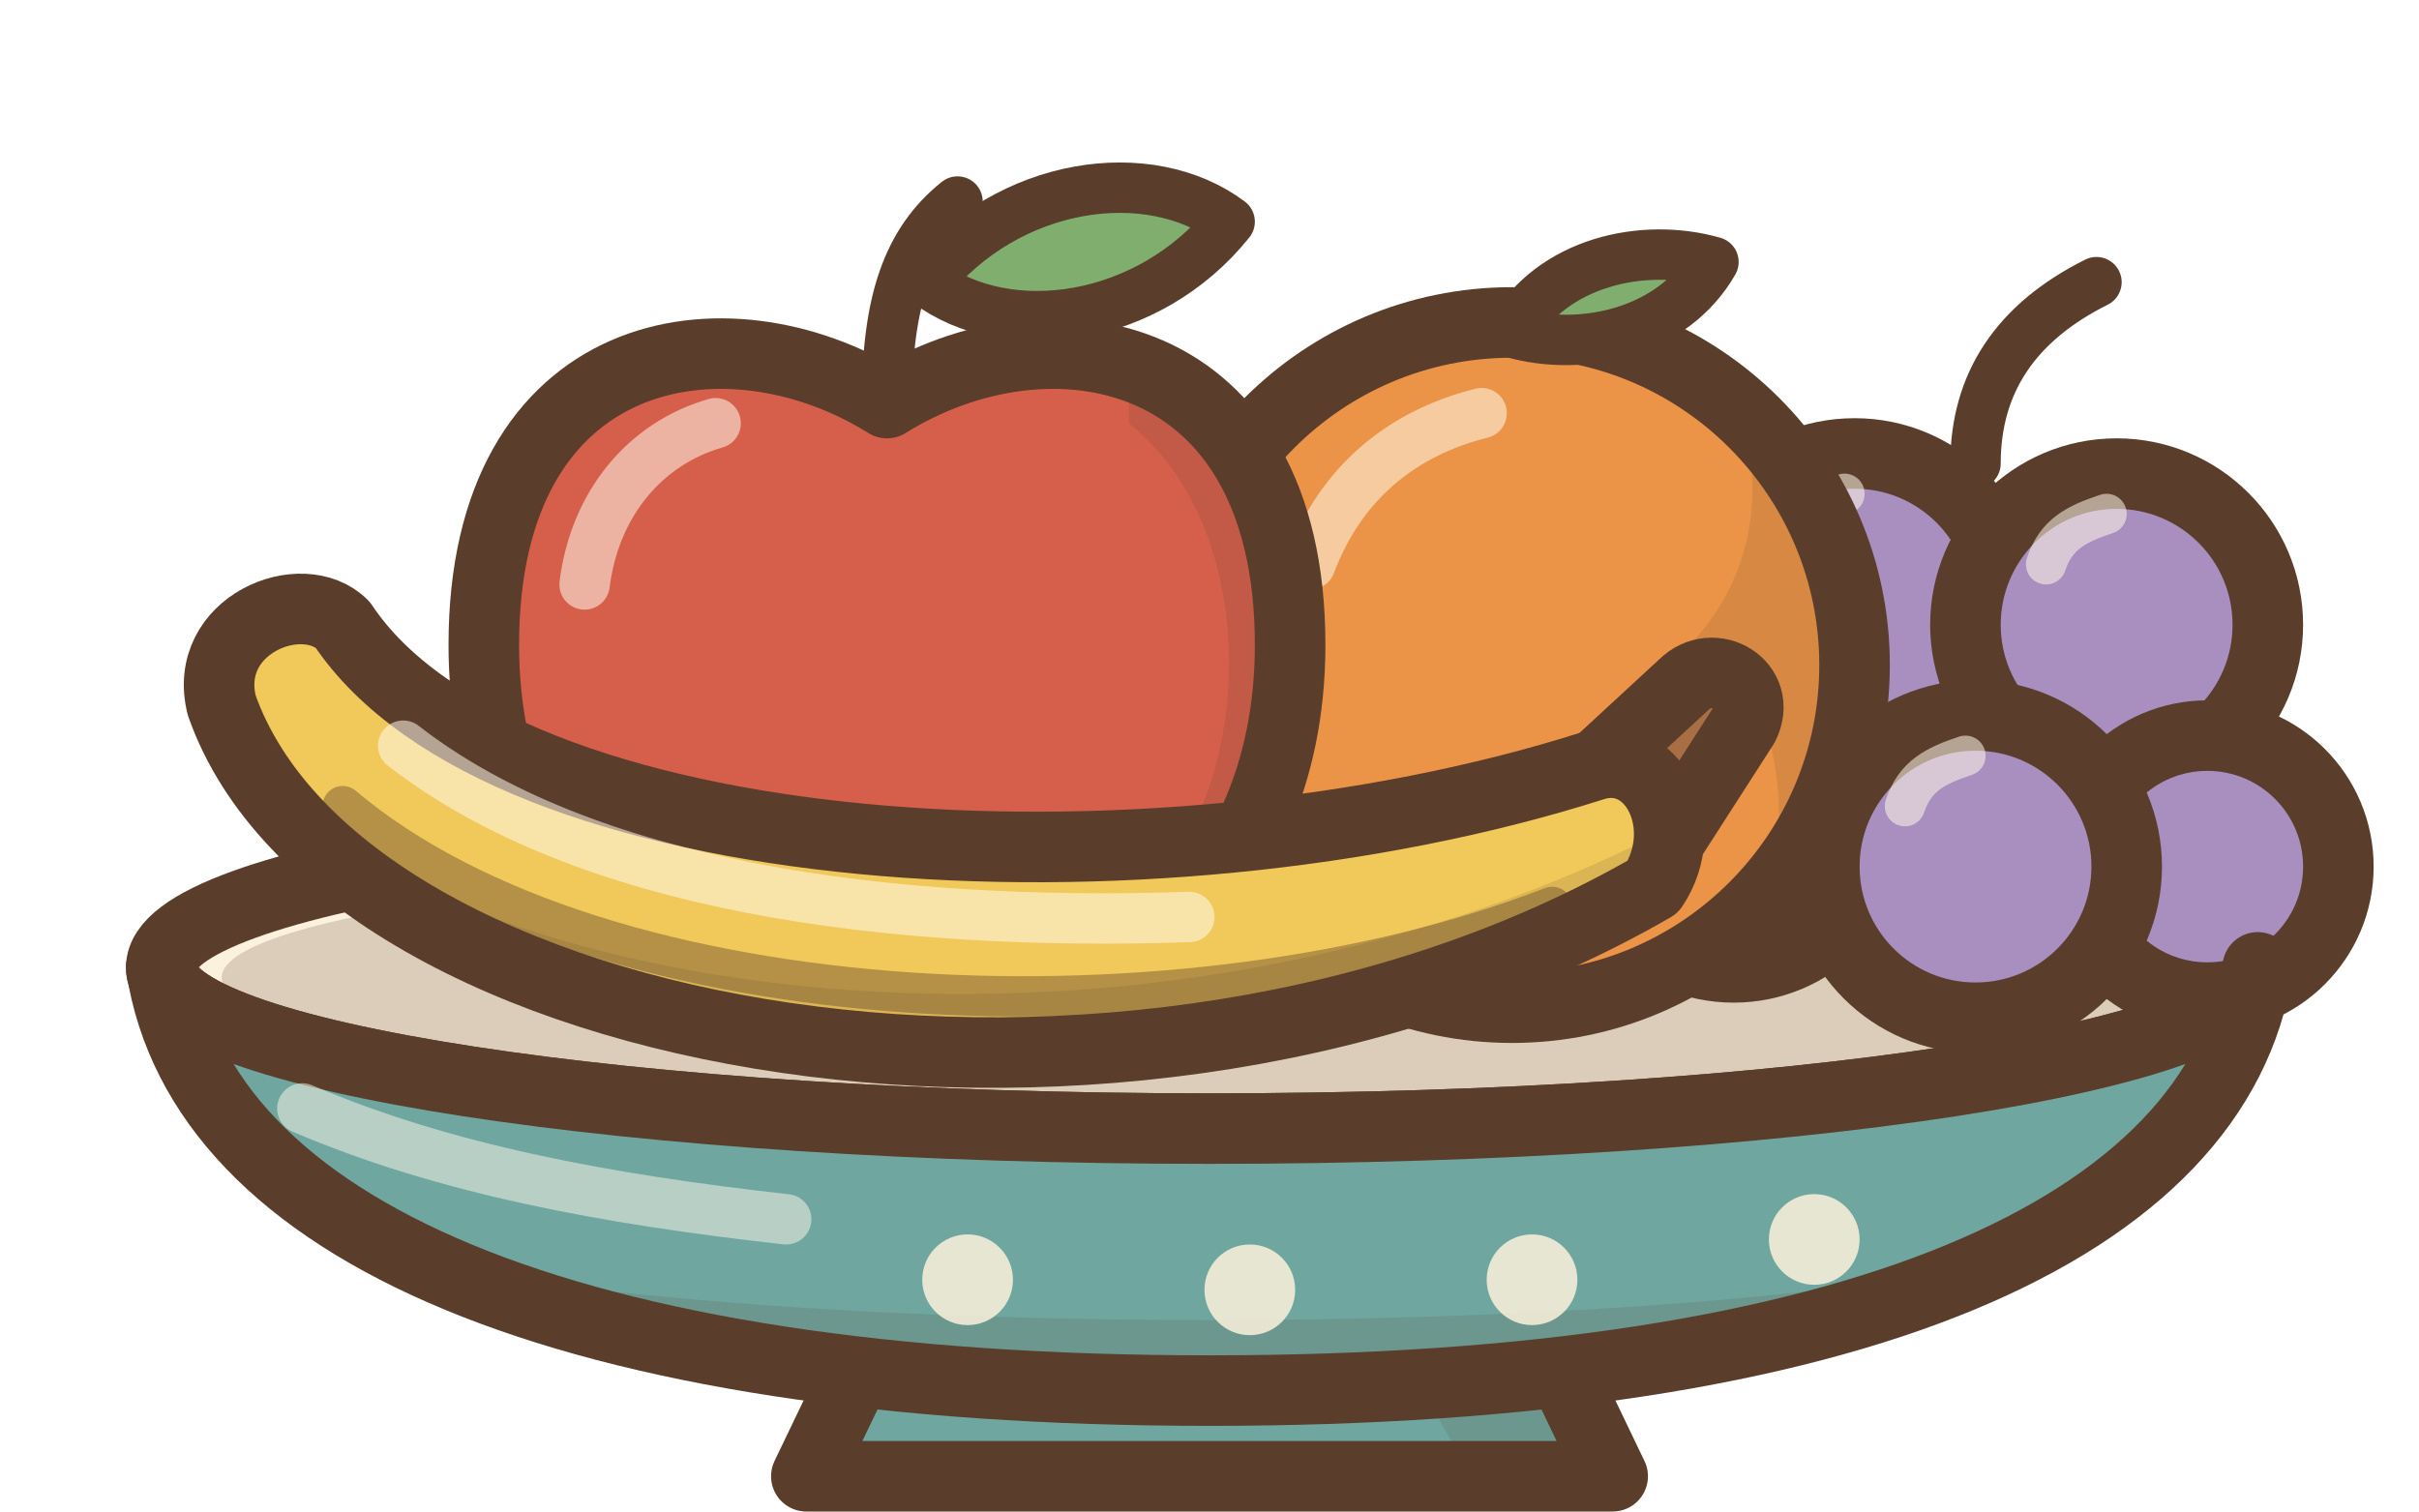
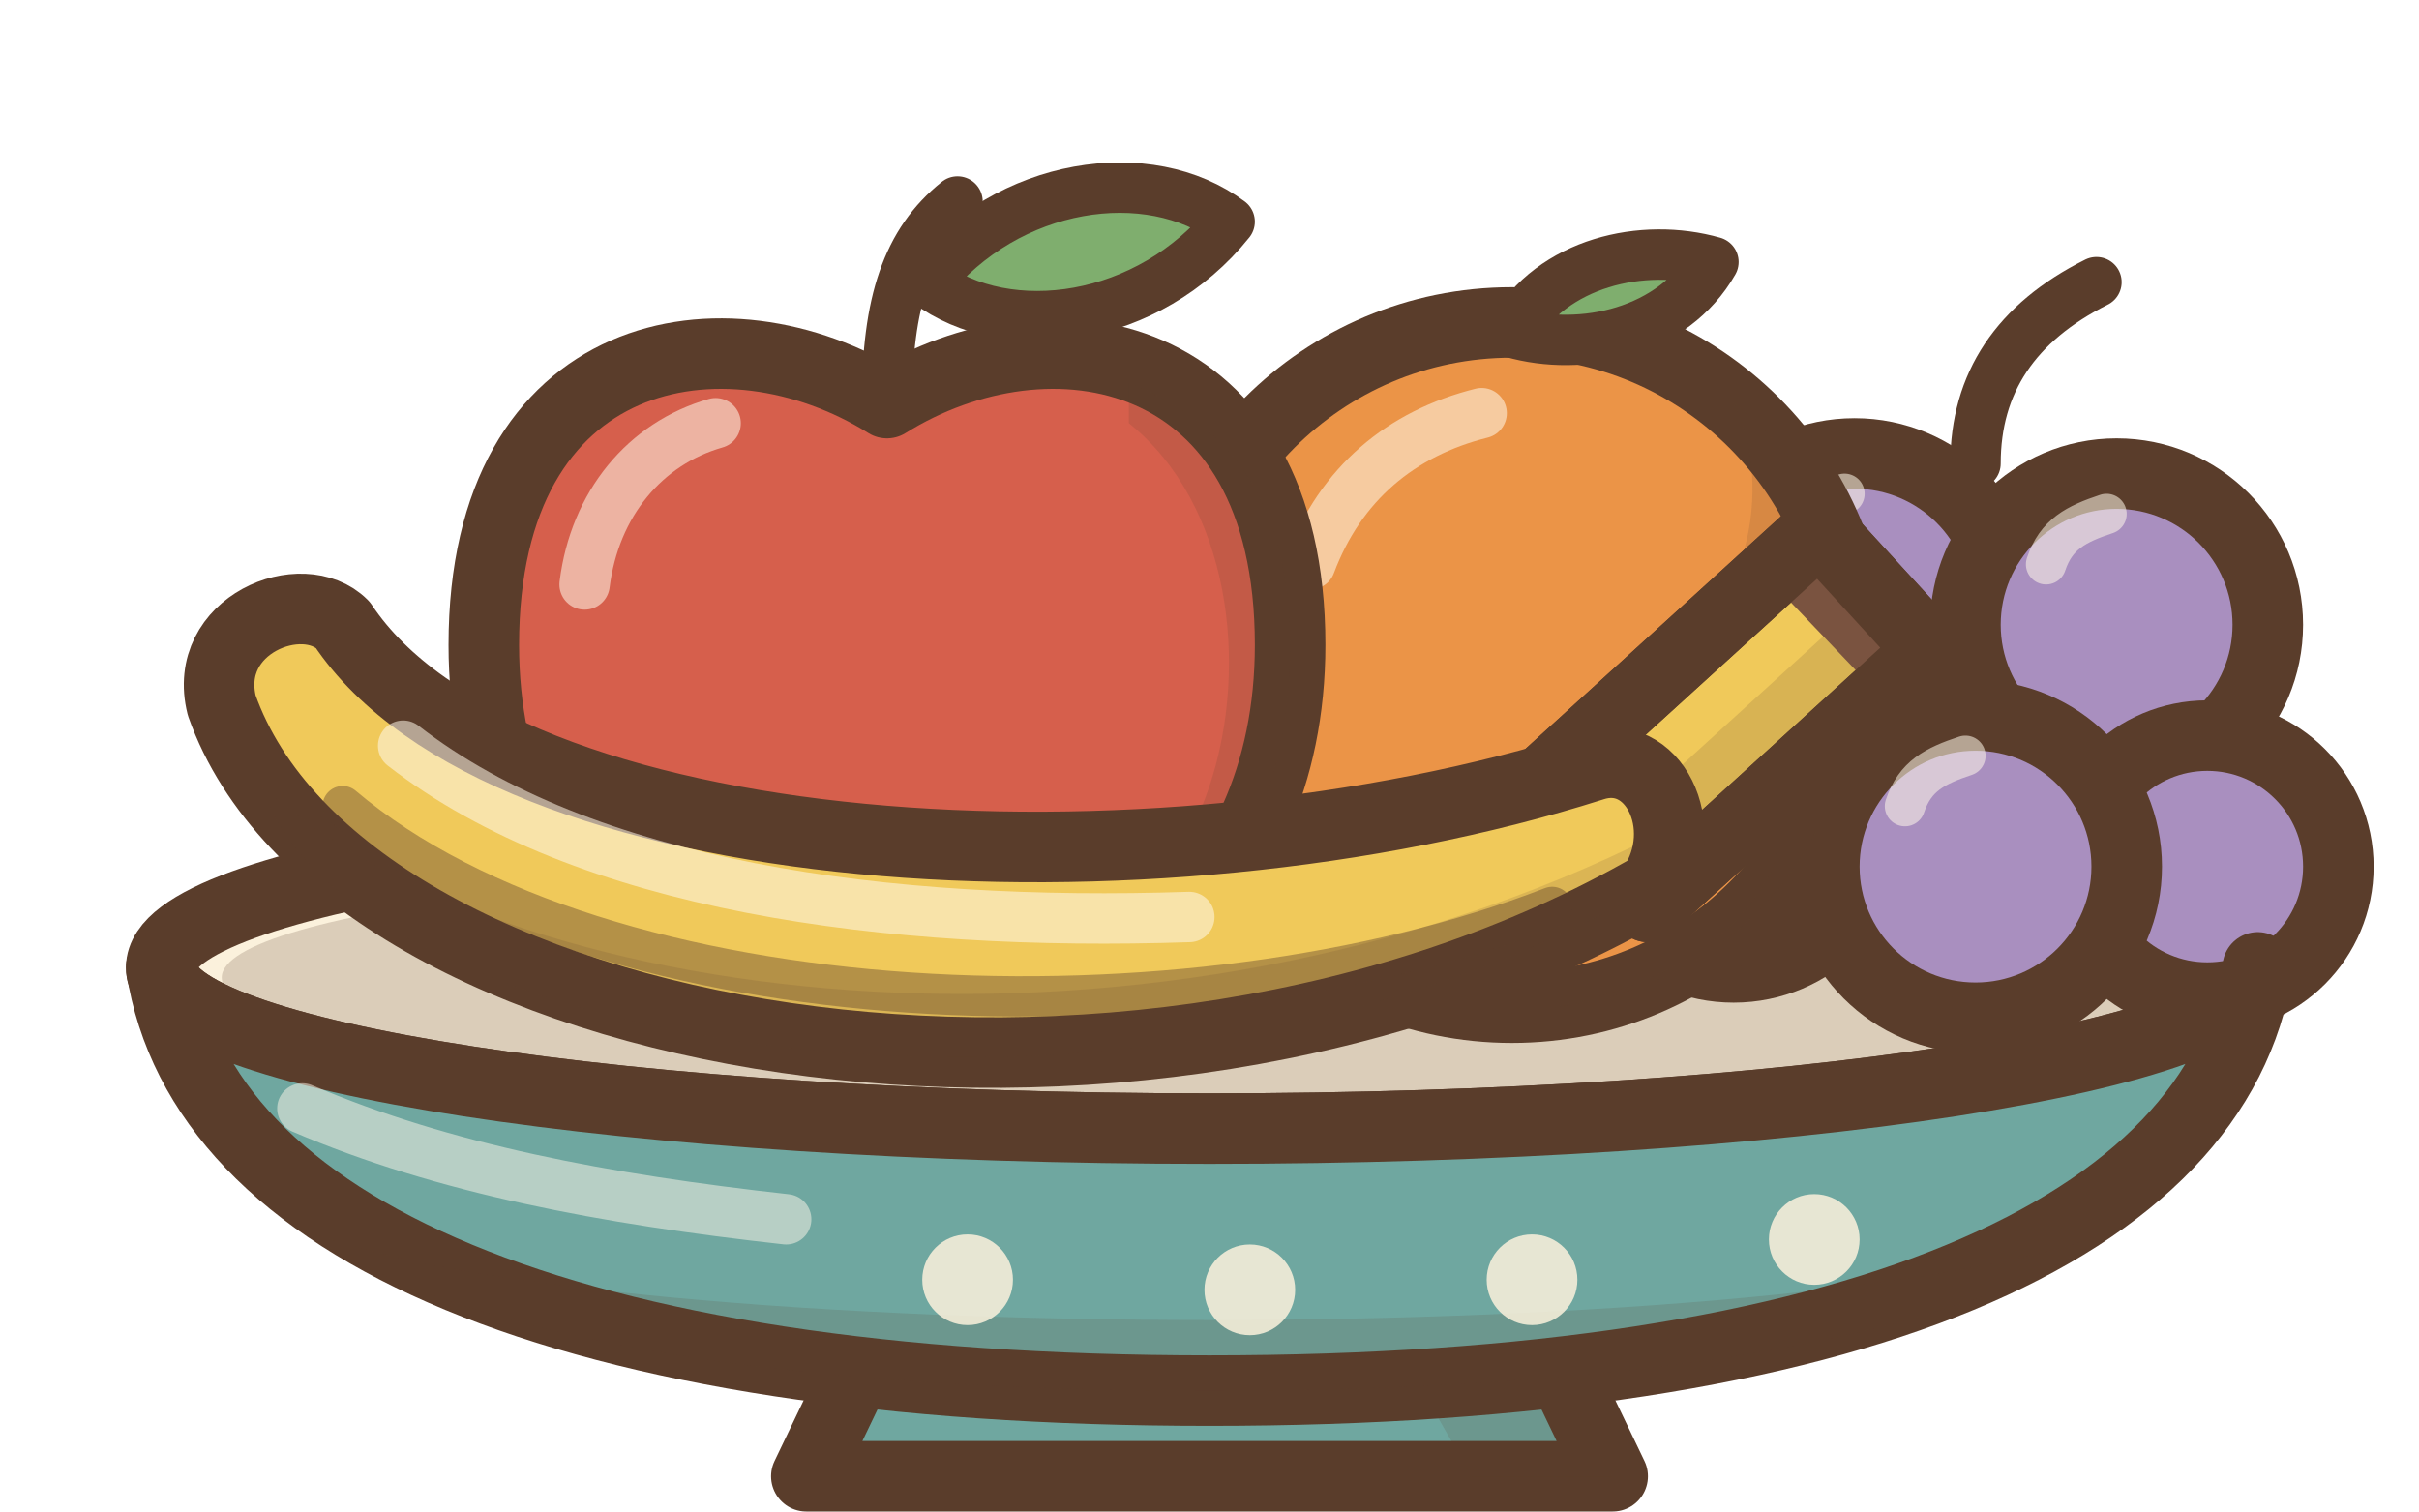
<svg xmlns="http://www.w3.org/2000/svg" viewBox="0 0 240 150">
  <g stroke="#5a3d2b" stroke-width="7" stroke-linecap="round" stroke-linejoin="round">
    <ellipse cx="120" cy="96" rx="104" ry="16" fill="#fbf1dc" />
    <ellipse cx="120" cy="97" rx="98" ry="12" fill="#5a3d2b" opacity=".2" stroke="none" />
    <path d="M196 46C196 38 200 32 208 28" fill="none" stroke-width="5" />
    <circle cx="184" cy="60" r="15" fill="#a98fbf" />
    <circle cx="210" cy="62" r="15" fill="#a98fbf" />
    <circle cx="172" cy="82" r="14" fill="#a98fbf" />
    <circle cx="219" cy="86" r="13" fill="#a98fbf" />
    <circle cx="196" cy="86" r="15" fill="#a98fbf" />
    <path d="M177 54C178 51 180 50 183 49M203 56C204 53 206 52 209 51M189 80C190 77 192 76 195 75" fill="none" stroke="#fff8ea" stroke-width="4" opacity=".55" />
    <circle cx="150" cy="66" r="34" fill="#eb9447" />
    <path d="M162 68C174 60 178 76 176 86C172 94 164 98 154 100C172 98 184 84 184 66C184 56 180 46 172 40C176 48 174 62 162 68z" fill="#5a3d2b" opacity=".14" stroke="none" />
    <path d="M130 56C133 48 139 43 147 41" fill="none" stroke="#fff8ea" stroke-width="5" opacity=".55" />
    <path d="M150 33C154 26 163 24 170 26C166 33 157 35 150 33z" fill="#7fae6e" stroke-width="5" />
    <path d="M88 40C88 30 90 24 95 20" fill="none" stroke-width="5" />
    <path d="M92 28C100 18 114 16 122 22C114 32 100 34 92 28z" fill="#7fae6e" stroke-width="5" />
    <path d="M88 40C72 30 48 34 48 64C48 90 68 104 88 100C108 104 128 90 128 64C128 34 104 30 88 40z" fill="#d65f4c" />
    <path d="M112 42C122 50 124 66 120 78C116 90 106 98 96 100C112 102 128 88 128 64C128 50 122 42 112 38z" fill="#5a3d2b" opacity=".15" stroke="none" />
    <path d="M58 58C59 50 64 44 71 42" fill="none" stroke="#fff8ea" stroke-width="5" opacity=".55" />
    <path d="M86 134H154L160 146.5H80z" fill="#6fa7a0" />
    <path d="M140 136H154L160 146.5H146z" fill="#5a3d2b" opacity=".16" stroke="none" />
    <path d="M16 96A104 16 0 0 0 224 96C220 122 184 138 120 138C56 138 20 122 16 96z" fill="#6fa7a0" />
    <path d="M30 122C60 134 180 134 210 122C196 132 166 138 120 138C74 138 44 132 30 122z" fill="#5a3d2b" opacity=".16" stroke="none" />
    <path d="M30 110C44 116 60 119 78 121" fill="none" stroke="#fff8ea" stroke-width="5" opacity=".5" />
    <g fill="#fbf1dc" stroke="none" opacity=".85">
      <circle cx="96" cy="127" r="4.5" />
      <circle cx="124" cy="128" r="4.5" />
      <circle cx="152" cy="127" r="4.5" />
      <circle cx="180" cy="123" r="4.5" />
    </g>
-     <path d="M154 80L167 68C170 65 175 68 173 72L164 86z" fill="#a86f45" />
+     <path d="M152.5 78L180.5 52.5L191.5 64.5L163.5 90z" fill="#f0c95a" />
+     <path d="M158 84L186 58.5L191.5 64.5L163.5 90z" fill="#5a3d2b" opacity=".16" stroke="none" />
+     <path d="M175.5 57.5L180.5 52.5L191.5 64.5L186.5 69z" fill="#7a5340" stroke="none" />
+     <path d="M152.5 78L180.5 52.5L191.5 64.5L163.5 90z" fill="none" />
    <path d="M22 70C20 62 30 58 34 62C50 86 114 90 158 76C164 74 168 82 164 88C112 118 34 104 22 70z" fill="#f0c95a" />
    <path d="M164 88C112 118 34 104 26 78C50 100 112 108 162 84z" fill="#5a3d2b" opacity=".14" stroke="none" />
    <path d="M34 80C60 102 118 104 154 90" fill="none" stroke-width="4" opacity=".4" />
    <path d="M40 74C58 88 88 92 118 91" fill="none" stroke="#fff8ea" stroke-width="5" opacity=".55" />
  </g>
</svg>
